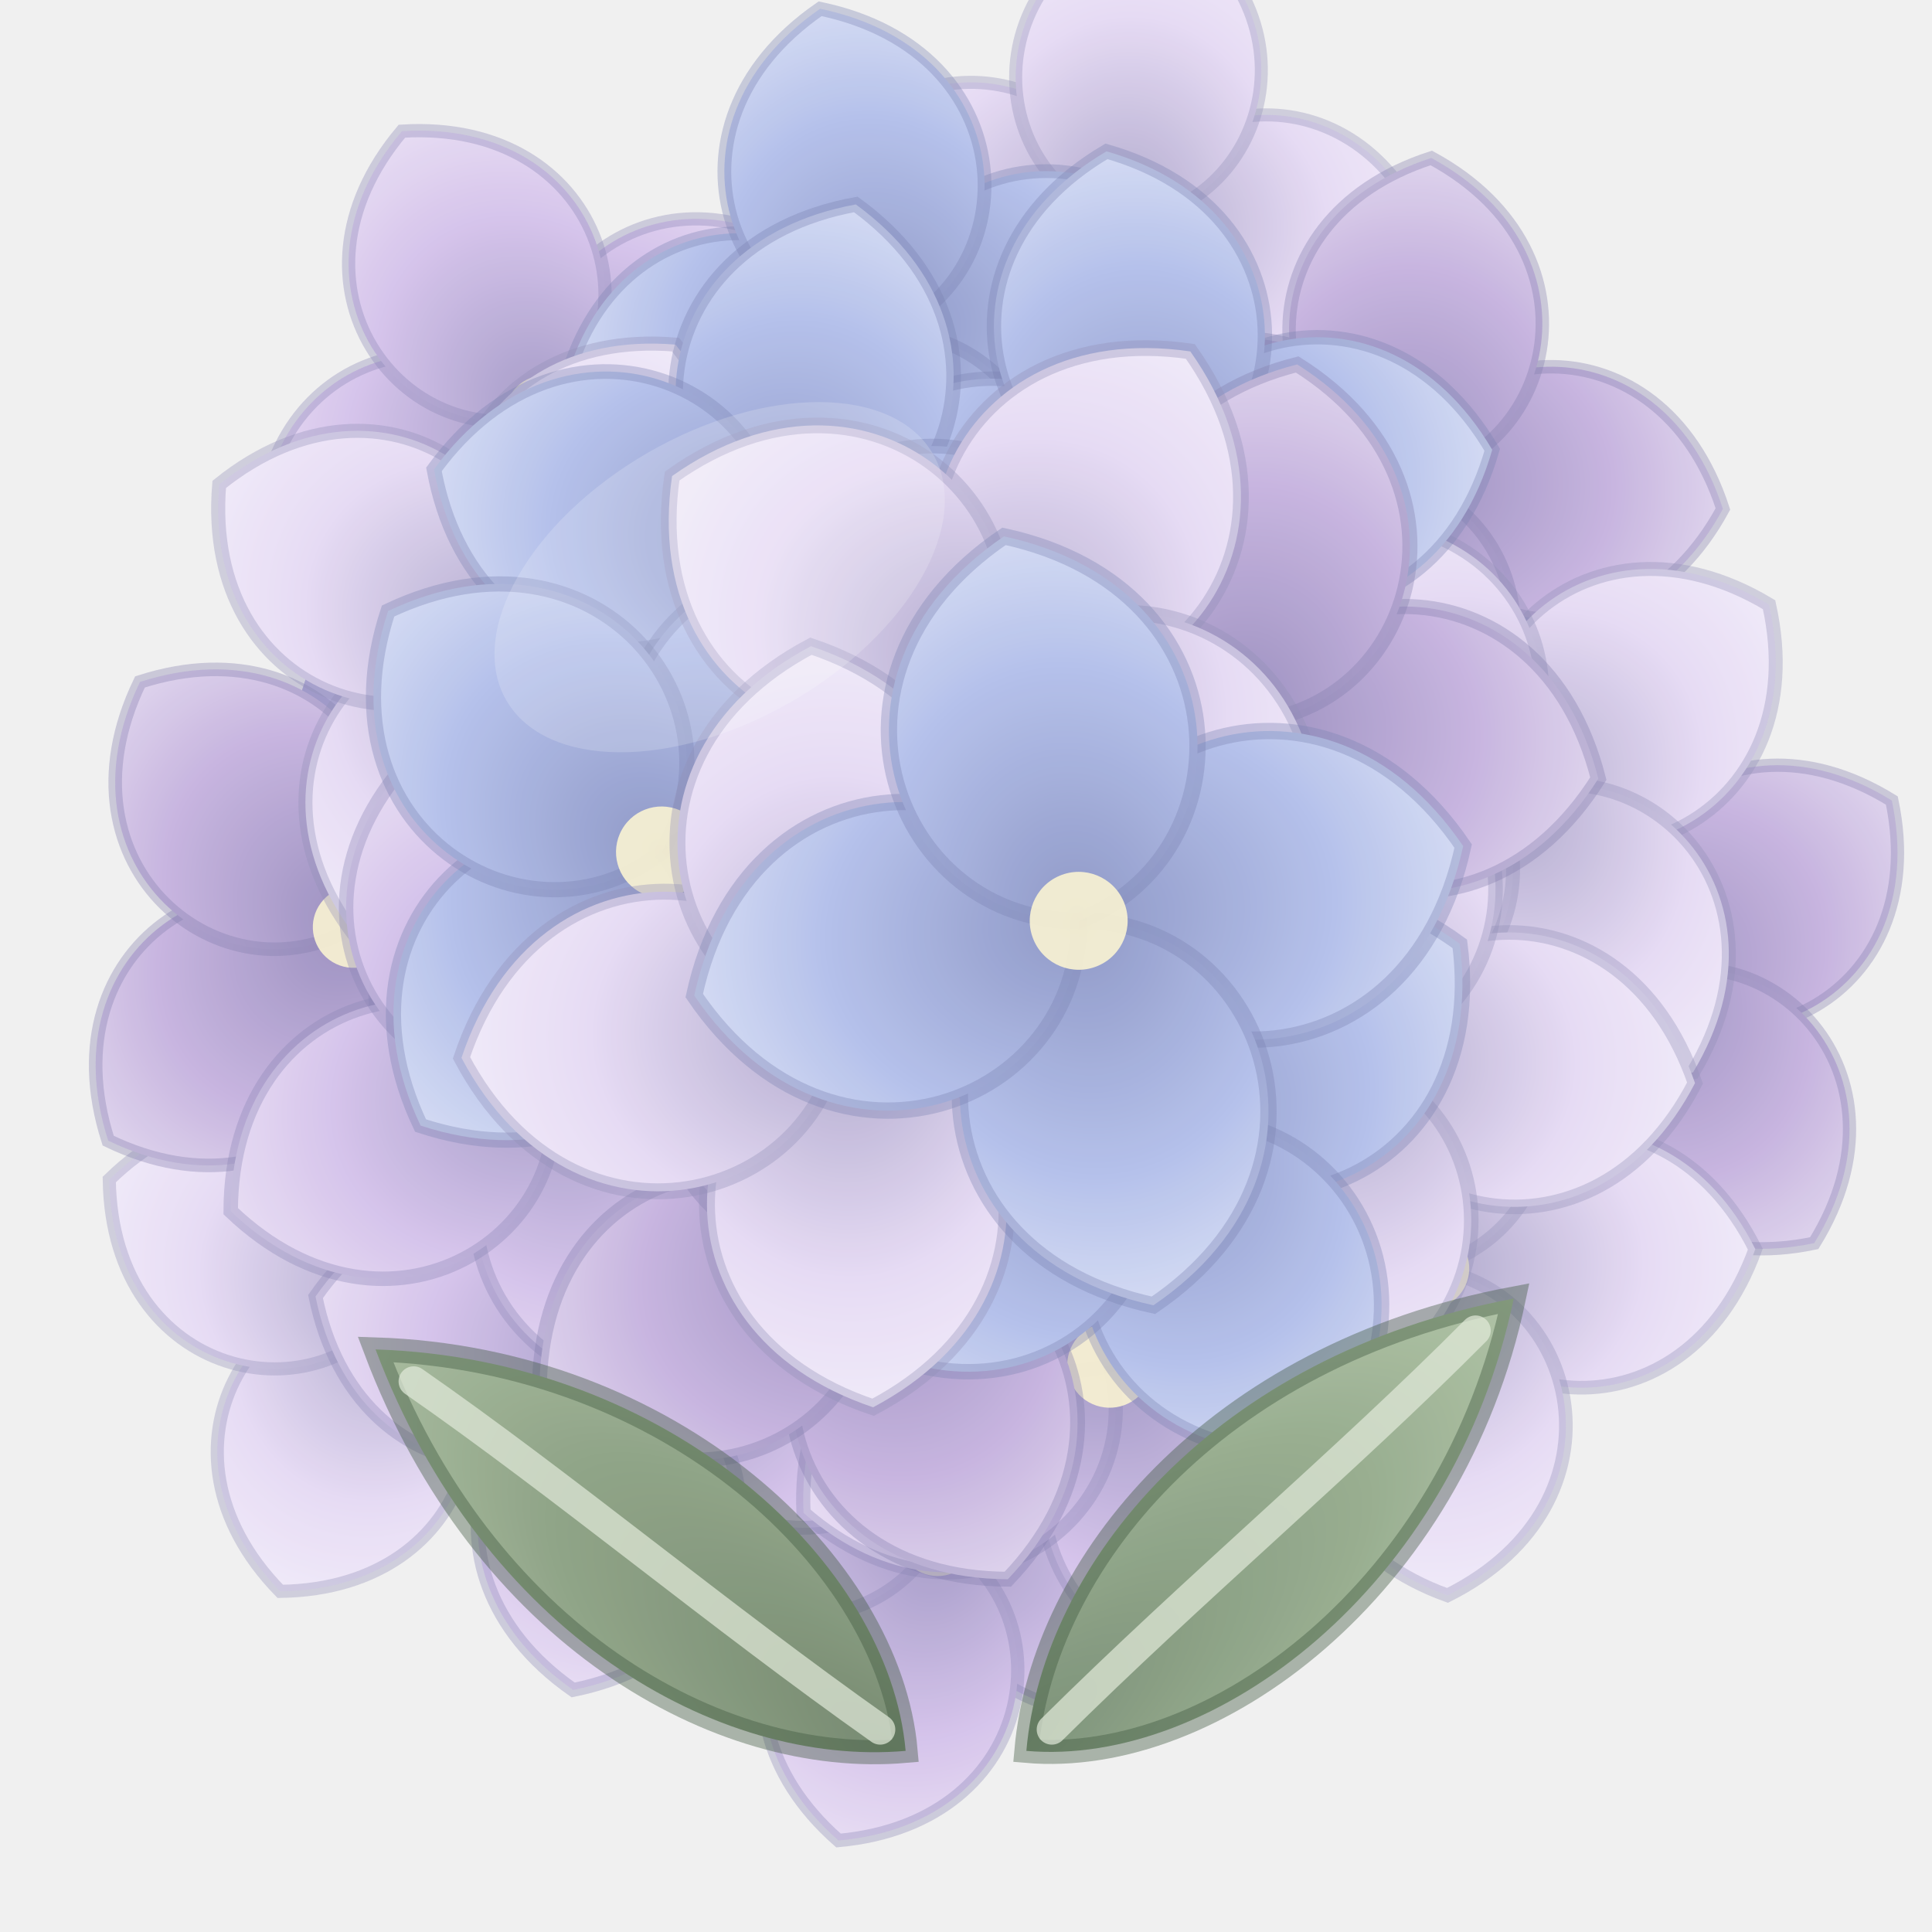
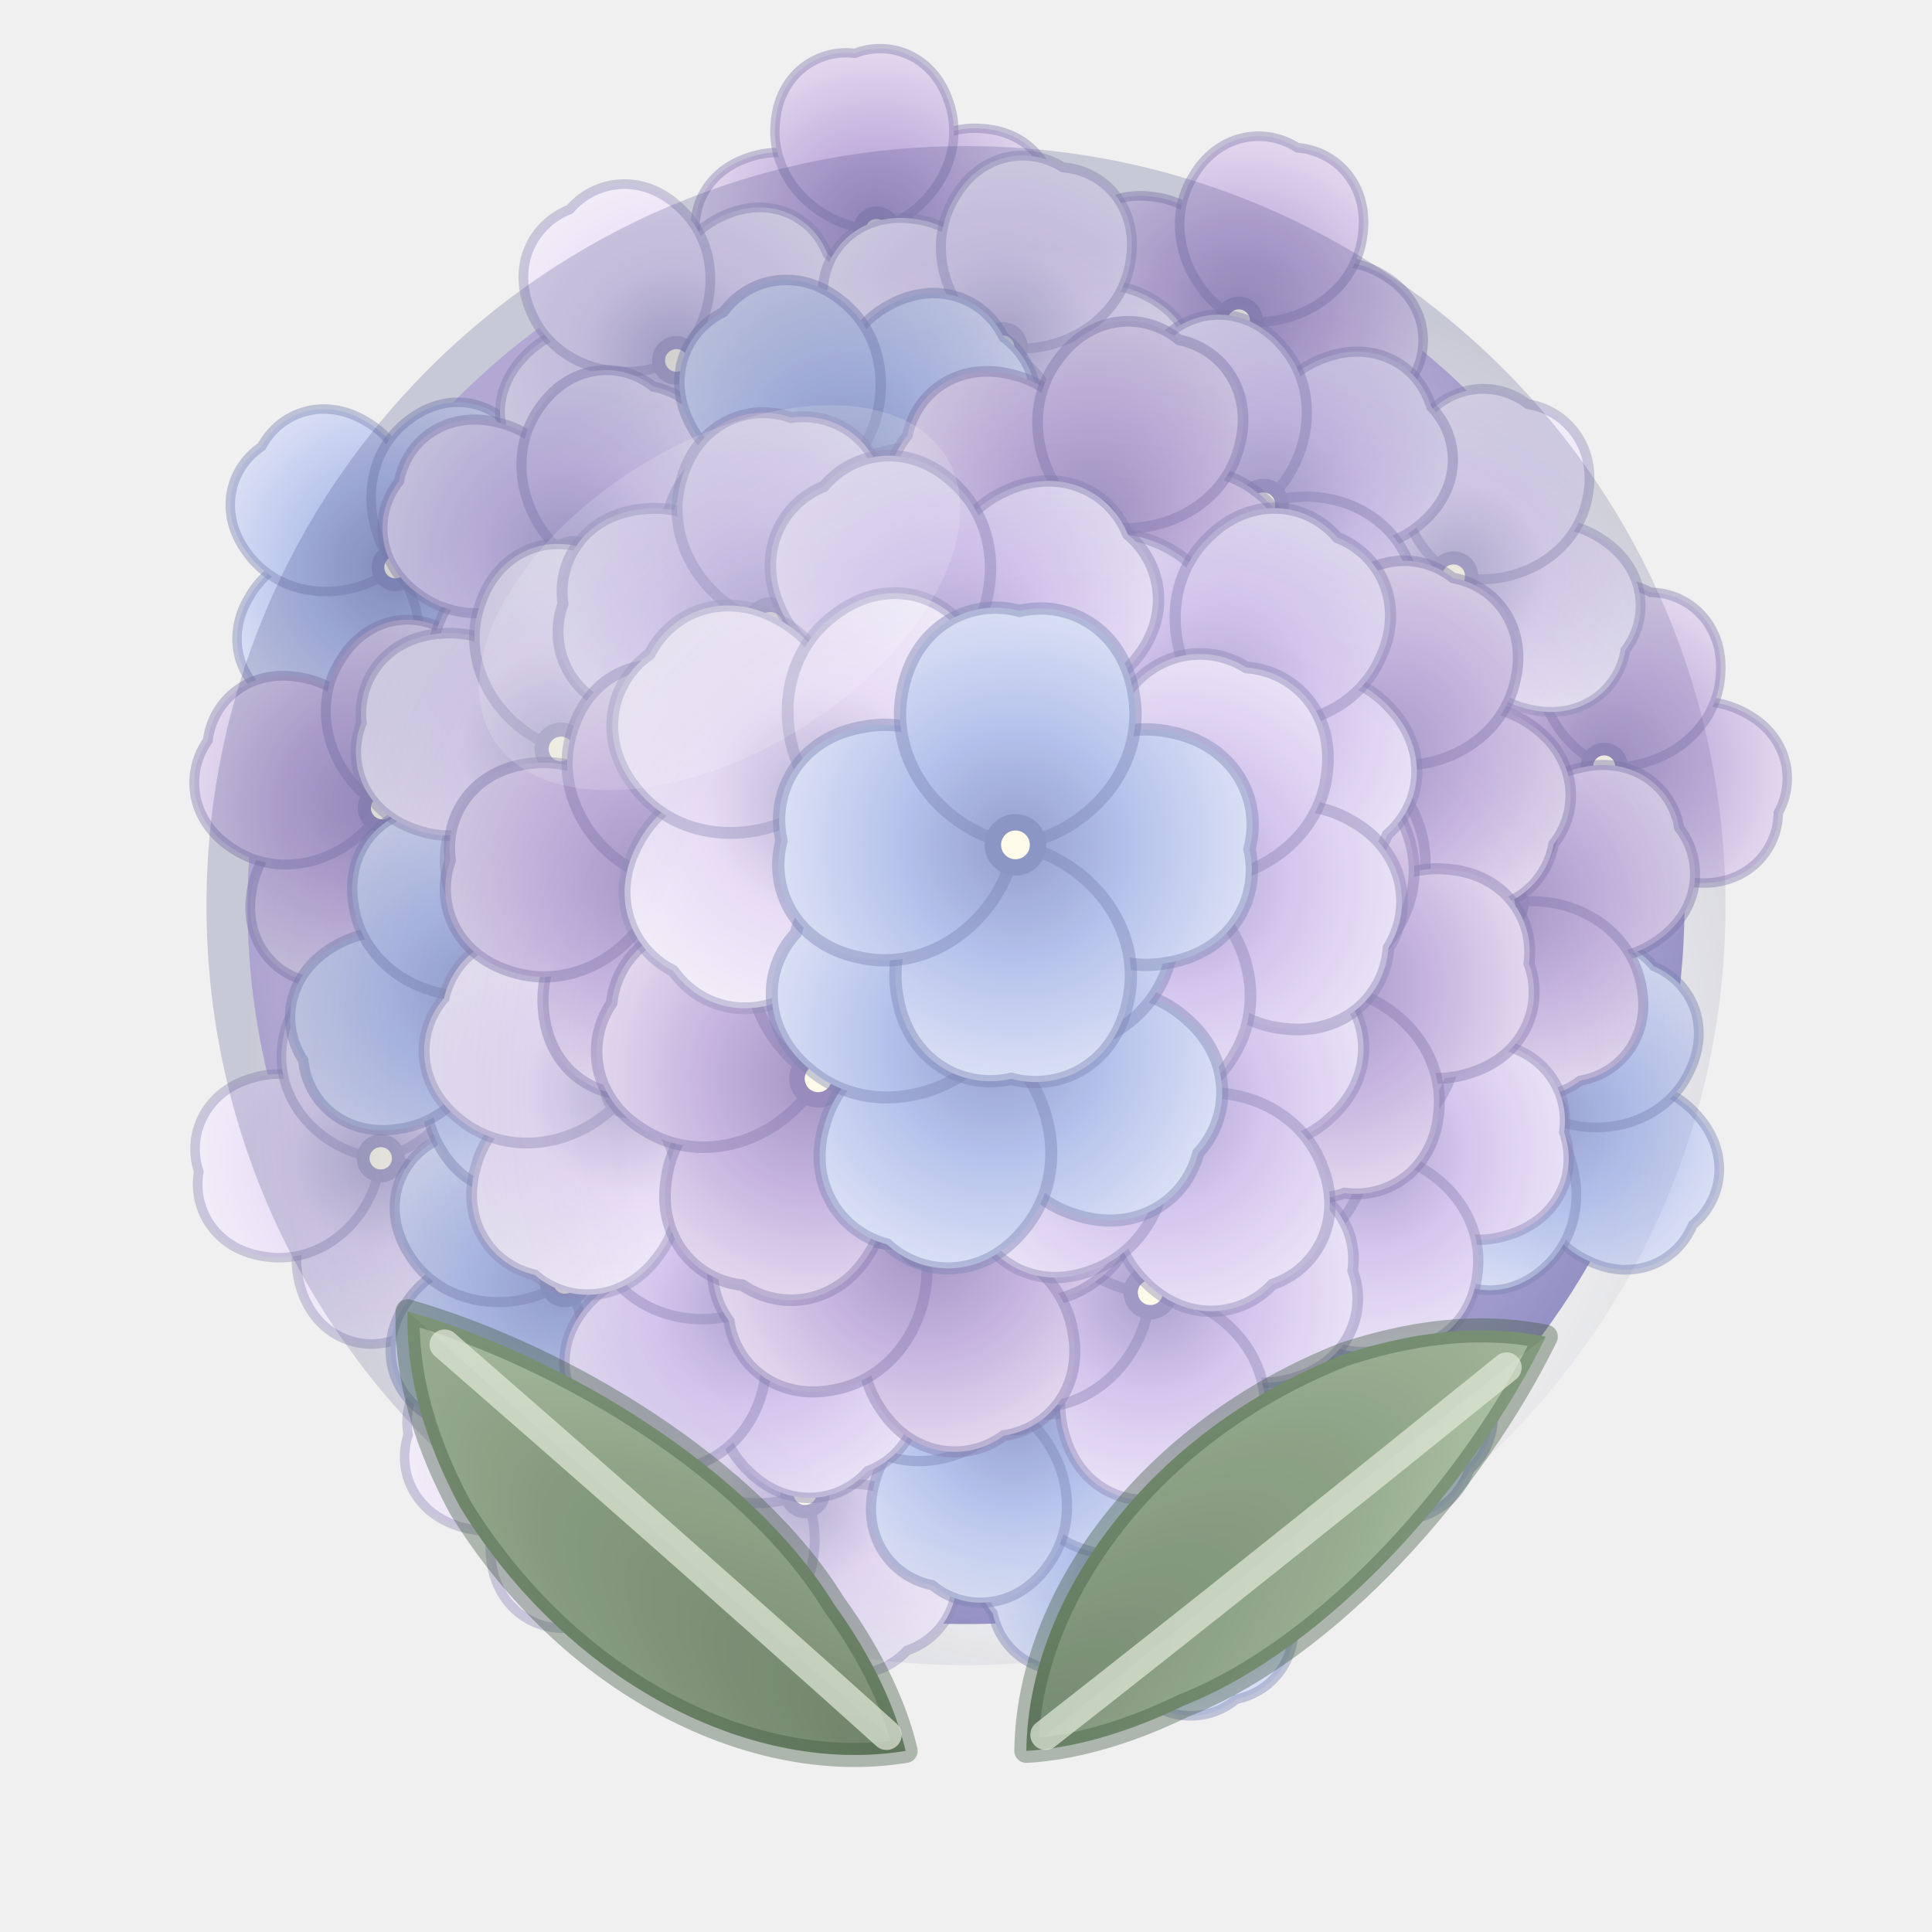
<svg xmlns="http://www.w3.org/2000/svg" viewBox="0 0 64 64" width="64" height="64">
  <defs>
-     <path id="dm-hortensia-petal" d="M0 0C-5.5-1-7-9 0-12C7-9 5.5-1 0 0Z" />
+     <path id="dm-hortensia-petal" d="M0 0C-3.6-0.6-6.4-4-5.6-7.6C-5-10.6-2.4-12 0-11.4C2.4-12 5-10.6 5.6-7.6C6.4-4 3.6-0.6 0 0Z" />
    <radialGradient id="dm-hortensia-2-0-g" cx="50%" cy="100%" r="110%">
-       <stop offset="0" stop-color="#9488bb" />
-       <stop offset="0.6" stop-color="#c4b0de" />
-       <stop offset="1" stop-color="#e4dbf0" />
+       <stop offset="0" stop-color="#9a8cbf" />
+       <stop offset="0.45" stop-color="#c2addd" />
+       <stop offset="1" stop-color="#e7def1" />
    </radialGradient>
    <g id="dm-hortensia-2-0">
-       <use href="#dm-hortensia-petal" transform="rotate(12)" fill="url(#dm-hortensia-2-0-g)" stroke="#7a72a7" stroke-opacity=".35" stroke-width=".5" />
-       <use href="#dm-hortensia-petal" transform="rotate(102)" fill="url(#dm-hortensia-2-0-g)" stroke="#7a72a7" stroke-opacity=".35" stroke-width=".5" />
-       <use href="#dm-hortensia-petal" transform="rotate(192)" fill="url(#dm-hortensia-2-0-g)" stroke="#7a72a7" stroke-opacity=".35" stroke-width=".5" />
-       <use href="#dm-hortensia-petal" transform="rotate(282)" fill="url(#dm-hortensia-2-0-g)" stroke="#7a72a7" stroke-opacity=".35" stroke-width=".5" />
-       <circle r="1.5" fill="#fbf3d0" fill-opacity=".9" />
+       <use href="#dm-hortensia-petal" transform="rotate(45)" fill="url(#dm-hortensia-2-0-g)" stroke="#7971a7" stroke-opacity=".42" stroke-width=".6" />
+       <use href="#dm-hortensia-petal" transform="rotate(135)" fill="url(#dm-hortensia-2-0-g)" stroke="#7971a7" stroke-opacity=".42" stroke-width=".6" />
+       <use href="#dm-hortensia-petal" transform="rotate(225)" fill="url(#dm-hortensia-2-0-g)" stroke="#7971a7" stroke-opacity=".42" stroke-width=".6" />
+       <use href="#dm-hortensia-petal" transform="rotate(315)" fill="url(#dm-hortensia-2-0-g)" stroke="#7971a7" stroke-opacity=".42" stroke-width=".6" />
+       <circle r="1.5" fill="#8f83b7" />
+       <circle r=".7" fill="#fffbe8" />
    </g>
    <radialGradient id="dm-hortensia-2-1-g" cx="50%" cy="100%" r="110%">
-       <stop offset="0" stop-color="#9e94c3" />
-       <stop offset="0.6" stop-color="#d4c1eb" />
-       <stop offset="1" stop-color="#ece3f6" />
+       <stop offset="0" stop-color="#a59bcb" />
+       <stop offset="0.45" stop-color="#d2c2ed" />
+       <stop offset="1" stop-color="#ede7f8" />
    </radialGradient>
    <g id="dm-hortensia-2-1">
-       <use href="#dm-hortensia-petal" transform="rotate(12)" fill="url(#dm-hortensia-2-1-g)" stroke="#827bae" stroke-opacity=".35" stroke-width=".5" />
-       <use href="#dm-hortensia-petal" transform="rotate(102)" fill="url(#dm-hortensia-2-1-g)" stroke="#827bae" stroke-opacity=".35" stroke-width=".5" />
-       <use href="#dm-hortensia-petal" transform="rotate(192)" fill="url(#dm-hortensia-2-1-g)" stroke="#827bae" stroke-opacity=".35" stroke-width=".5" />
-       <use href="#dm-hortensia-petal" transform="rotate(282)" fill="url(#dm-hortensia-2-1-g)" stroke="#827bae" stroke-opacity=".35" stroke-width=".5" />
-       <circle r="1.5" fill="#fbf3d0" fill-opacity=".9" />
+       <use href="#dm-hortensia-petal" transform="rotate(45)" fill="url(#dm-hortensia-2-1-g)" stroke="#817baf" stroke-opacity=".42" stroke-width=".6" />
+       <use href="#dm-hortensia-petal" transform="rotate(135)" fill="url(#dm-hortensia-2-1-g)" stroke="#817baf" stroke-opacity=".42" stroke-width=".6" />
+       <use href="#dm-hortensia-petal" transform="rotate(225)" fill="url(#dm-hortensia-2-1-g)" stroke="#817baf" stroke-opacity=".42" stroke-width=".6" />
+       <use href="#dm-hortensia-petal" transform="rotate(315)" fill="url(#dm-hortensia-2-1-g)" stroke="#817baf" stroke-opacity=".42" stroke-width=".6" />
+       <circle r="1.5" fill="#9990c1" />
+       <circle r=".7" fill="#fffbe8" />
    </g>
    <radialGradient id="dm-hortensia-2-2-g" cx="50%" cy="100%" r="110%">
-       <stop offset="0" stop-color="#8791c3" />
-       <stop offset="0.6" stop-color="#b0bdea" />
-       <stop offset="1" stop-color="#dbe1f6" />
+       <stop offset="0" stop-color="#8d98c9" />
+       <stop offset="0.45" stop-color="#b0beeb" />
+       <stop offset="1" stop-color="#dfe5f7" />
    </radialGradient>
    <g id="dm-hortensia-2-2">
-       <use href="#dm-hortensia-petal" transform="rotate(12)" fill="url(#dm-hortensia-2-2-g)" stroke="#7079ad" stroke-opacity=".35" stroke-width=".5" />
-       <use href="#dm-hortensia-petal" transform="rotate(102)" fill="url(#dm-hortensia-2-2-g)" stroke="#7079ad" stroke-opacity=".35" stroke-width=".5" />
-       <use href="#dm-hortensia-petal" transform="rotate(192)" fill="url(#dm-hortensia-2-2-g)" stroke="#7079ad" stroke-opacity=".35" stroke-width=".5" />
-       <use href="#dm-hortensia-petal" transform="rotate(282)" fill="url(#dm-hortensia-2-2-g)" stroke="#7079ad" stroke-opacity=".35" stroke-width=".5" />
-       <circle r="1.5" fill="#fbf3d0" fill-opacity=".9" />
+       <use href="#dm-hortensia-petal" transform="rotate(45)" fill="url(#dm-hortensia-2-2-g)" stroke="#7079ae" stroke-opacity=".42" stroke-width=".6" />
+       <use href="#dm-hortensia-petal" transform="rotate(135)" fill="url(#dm-hortensia-2-2-g)" stroke="#7079ae" stroke-opacity=".42" stroke-width=".6" />
+       <use href="#dm-hortensia-petal" transform="rotate(225)" fill="url(#dm-hortensia-2-2-g)" stroke="#7079ae" stroke-opacity=".42" stroke-width=".6" />
+       <use href="#dm-hortensia-petal" transform="rotate(315)" fill="url(#dm-hortensia-2-2-g)" stroke="#7079ae" stroke-opacity=".42" stroke-width=".6" />
+       <circle r="1.5" fill="#838ec0" />
+       <circle r=".7" fill="#fffbe8" />
    </g>
    <radialGradient id="dm-hortensia-2-3-g" cx="50%" cy="100%" r="110%">
-       <stop offset="0" stop-color="#aaa3c9" />
-       <stop offset="0.6" stop-color="#e5d9f4" />
-       <stop offset="1" stop-color="#f3eefa" />
+       <stop offset="0" stop-color="#b3acd0" />
+       <stop offset="0.45" stop-color="#e6daf5" />
+       <stop offset="1" stop-color="#f5f0fb" />
    </radialGradient>
    <g id="dm-hortensia-2-3">
-       <use href="#dm-hortensia-petal" transform="rotate(12)" fill="url(#dm-hortensia-2-3-g)" stroke="#8a87b2" stroke-opacity=".35" stroke-width=".5" />
-       <use href="#dm-hortensia-petal" transform="rotate(102)" fill="url(#dm-hortensia-2-3-g)" stroke="#8a87b2" stroke-opacity=".35" stroke-width=".5" />
-       <use href="#dm-hortensia-petal" transform="rotate(192)" fill="url(#dm-hortensia-2-3-g)" stroke="#8a87b2" stroke-opacity=".35" stroke-width=".5" />
-       <use href="#dm-hortensia-petal" transform="rotate(282)" fill="url(#dm-hortensia-2-3-g)" stroke="#8a87b2" stroke-opacity=".35" stroke-width=".5" />
-       <circle r="1.5" fill="#fbf3d0" fill-opacity=".9" />
+       <use href="#dm-hortensia-petal" transform="rotate(45)" fill="url(#dm-hortensia-2-3-g)" stroke="#8b87b3" stroke-opacity=".42" stroke-width=".6" />
+       <use href="#dm-hortensia-petal" transform="rotate(135)" fill="url(#dm-hortensia-2-3-g)" stroke="#8b87b3" stroke-opacity=".42" stroke-width=".6" />
+       <use href="#dm-hortensia-petal" transform="rotate(225)" fill="url(#dm-hortensia-2-3-g)" stroke="#8b87b3" stroke-opacity=".42" stroke-width=".6" />
+       <use href="#dm-hortensia-petal" transform="rotate(315)" fill="url(#dm-hortensia-2-3-g)" stroke="#8b87b3" stroke-opacity=".42" stroke-width=".6" />
+       <circle r="1.5" fill="#a6a0c6" />
+       <circle r=".7" fill="#fffbe8" />
    </g>
-     <radialGradient id="dm-hortensia-dome-2" cx="45%" cy="40%" r="62%">
-       <stop offset="0" stop-color="#cdbee8" />
-       <stop offset="1" stop-color="#9997cd" />
+     <radialGradient id="dm-hortensia-dome-2" cx="38%" cy="32%" r="72%">
+       <stop offset="0" stop-color="#d8ccee" />
+       <stop offset="0.6" stop-color="#cbbbe8" />
+       <stop offset="1" stop-color="#8b88c0" />
    </radialGradient>
-     <path id="dm-leaf-lance" d="M0 0C-8-8-11-24-2-40C9-26 8-8 0 0Z" />
+     <radialGradient id="dm-hortensia-shade" cx="58%" cy="62%" r="55%">
+       <stop offset="0.55" stop-color="#2f3470" stop-opacity="0" />
+       <stop offset="1" stop-color="#2f3470" stop-opacity="0.22" />
+     </radialGradient>
+     <path id="dm-leaf-lance" d="M0 0C-7-6-10-18-6-30C-4-35-1.5-38 1-40C5-31 7-18 4-9C3-5 1.5-2 0 0Z" />
    <radialGradient id="dm-leaf-0" cx="50%" cy="100%" r="110%">
      <stop offset="0" stop-color="#6d8267" />
      <stop offset="0.6" stop-color="#889e7f" />
      <stop offset="1" stop-color="#a8bd9e" />
    </radialGradient>
    <radialGradient id="dm-leaf-1" cx="50%" cy="100%" r="110%">
      <stop offset="0" stop-color="#748b70" />
      <stop offset="0.6" stop-color="#91a888" />
      <stop offset="1" stop-color="#b2c6a7" />
    </radialGradient>
  </defs>
  <g opacity=".92">
    <g transform="translate(32 30) rotate(0) scale(0.68)">
-       <circle r="34" fill="url(#dm-hortensia-dome-2)" />
-       <use href="#dm-hortensia-2-3" transform="translate(7.61 -33.33) rotate(84.29) scale(1.27)" />
-       <use href="#dm-hortensia-2-3" transform="translate(-27.54 19.21) rotate(10.45) scale(1.28)" />
-       <use href="#dm-hortensia-2-0" transform="translate(32.43 3.77) rotate(42.95) scale(1.29)" />
-       <use href="#dm-hortensia-2-1" transform="translate(-20.52 -23.9) rotate(51.28) scale(1.29)" />
-       <use href="#dm-hortensia-2-1" transform="translate(-1.38 30.71) rotate(6.04) scale(1.3)" />
-       <use href="#dm-hortensia-2-0" transform="translate(21.22 -20.77) rotate(83.28) scale(1.31)" />
-       <use href="#dm-hortensia-2-0" transform="translate(-29.84 1.05) rotate(36.96) scale(1.32)" />
-       <use href="#dm-hortensia-2-3" transform="translate(22.52 17.67) rotate(74.64) scale(1.33)" />
-       <use href="#dm-hortensia-2-2" transform="translate(-3.92 -27.93) rotate(66.57) scale(1.34)" />
-       <use href="#dm-hortensia-2-1" transform="translate(-15.83 22.35) rotate(89.78) scale(1.35)" />
-       <use href="#dm-hortensia-2-3" transform="translate(25.88 -5.12) rotate(42.23) scale(1.36)" />
-       <use href="#dm-hortensia-2-3" transform="translate(-21.86 -12.81) rotate(15.97) scale(1.37)" />
-       <use href="#dm-hortensia-2-1" transform="translate(7 22.39) rotate(52.25) scale(1.38)" />
-       <use href="#dm-hortensia-2-2" transform="translate(8.97 -20.08) rotate(70.73) scale(1.4)" />
-       <use href="#dm-hortensia-2-1" transform="translate(-20.26 8.24) rotate(54.87) scale(1.41)" />
-       <use href="#dm-hortensia-2-3" transform="translate(18.52 7.4) rotate(82.19) scale(1.42)" />
-       <use href="#dm-hortensia-2-2" transform="translate(-9.19 -17.43) rotate(0.87) scale(1.43)" />
-       <use href="#dm-hortensia-2-0" transform="translate(-4.77 16.8) rotate(54.97) scale(1.45)" />
-       <use href="#dm-hortensia-2-0" transform="translate(13.38 -8.94) rotate(86.98) scale(1.47)" />
-       <use href="#dm-hortensia-2-2" transform="translate(-14.83 -2.61) rotate(29.39) scale(1.48)" />
-       <use href="#dm-hortensia-2-2" transform="translate(8.56 11.02) rotate(47.42) scale(1.5)" />
-       <use href="#dm-hortensia-2-3" transform="translate(1.34 -11.34) rotate(19.48) scale(1.53)" />
-       <use href="#dm-hortensia-2-3" transform="translate(-6.04 5.9) rotate(73.33) scale(1.55)" />
-       <use href="#dm-hortensia-2-2" transform="translate(5.49 0.74) rotate(67) scale(1.59)" />
-       <ellipse cx="-12" cy="-16" rx="12" ry="7" transform="rotate(-30 -12 -16)" fill="#fff" fill-opacity=".18" />
+       <circle r="35" fill="url(#dm-hortensia-dome-2)" />
+       <use href="#dm-hortensia-2-0" transform="translate(-4.36 -32.92) rotate(37.98) scale(0.76)" />
+       <use href="#dm-hortensia-2-3" transform="translate(-18.42 26.39) rotate(49.03) scale(0.77)" />
+       <use href="#dm-hortensia-2-0" transform="translate(31.09 -6.78) rotate(59.89) scale(0.77)" />
+       <use href="#dm-hortensia-2-2" transform="translate(-27.8 -16.48) rotate(87.12) scale(0.77)" />
+       <use href="#dm-hortensia-2-2" transform="translate(9.33 30.64) rotate(19.42) scale(0.78)" />
+       <use href="#dm-hortensia-2-0" transform="translate(13.29 -28.5) rotate(63.72) scale(0.78)" />
+       <use href="#dm-hortensia-2-3" transform="translate(-28.51 12.31) rotate(40.77) scale(0.78)" />
+       <use href="#dm-hortensia-2-2" transform="translate(28.16 10.2) rotate(81.44) scale(0.79)" />
+       <use href="#dm-hortensia-2-3" transform="translate(-14.11 -26.56) rotate(9.77) scale(0.79)" />
+       <use href="#dm-hortensia-2-3" transform="translate(-7.84 28.64) rotate(12) scale(0.8)" />
+       <use href="#dm-hortensia-2-3" transform="translate(23.75 -16.06) rotate(68.36) scale(0.8)" />
+       <use href="#dm-hortensia-2-0" transform="translate(-28.43 -4.76) rotate(66.12) scale(0.8)" />
+       <use href="#dm-hortensia-2-2" transform="translate(16.78 22.44) rotate(78.07) scale(0.81)" />
+       <use href="#dm-hortensia-2-3" transform="translate(1.79 -27.21) rotate(63.5) scale(0.81)" />
+       <use href="#dm-hortensia-2-2" transform="translate(-19.54 18.33) rotate(1.63) scale(0.82)" />
+       <use href="#dm-hortensia-2-0" transform="translate(26.18 -0.04) rotate(21.38) scale(0.82)" />
+       <use href="#dm-hortensia-2-1" transform="translate(-19.12 -16.78) rotate(69.62) scale(0.82)" />
+       <use href="#dm-hortensia-2-2" transform="translate(2.42 24.56) rotate(70.42) scale(0.83)" />
+       <use href="#dm-hortensia-2-1" transform="translate(14.48 -19.55) rotate(14.87) scale(0.83)" />
+       <use href="#dm-hortensia-2-2" transform="translate(-23.27 4.31) rotate(25.33) scale(0.84)" />
+       <use href="#dm-hortensia-2-1" transform="translate(19.61 11.99) rotate(39.34) scale(0.84)" />
+       <use href="#dm-hortensia-2-2" transform="translate(-5.6 -21.48) rotate(5.09) scale(0.85)" />
+       <use href="#dm-hortensia-2-1" transform="translate(-10.29 19.58) rotate(10.42) scale(0.85)" />
+       <use href="#dm-hortensia-2-0" transform="translate(19.69 -7.03) rotate(69.3) scale(0.86)" />
+       <use href="#dm-hortensia-2-3" transform="translate(-19.73 -7.63) rotate(52.51) scale(0.86)" />
+       <use href="#dm-hortensia-2-1" transform="translate(8.98 18.85) rotate(38.84) scale(0.87)" />
+       <use href="#dm-hortensia-2-0" transform="translate(6.09 -18.62) rotate(70.63) scale(0.87)" />
+       <use href="#dm-hortensia-2-3" transform="translate(-16.48 9.04) rotate(71.87) scale(0.88)" />
+       <use href="#dm-hortensia-2-0" transform="translate(17.34 3.92) rotate(38.78) scale(0.89)" />
+       <use href="#dm-hortensia-2-1" transform="translate(-9.54 -13.68) rotate(50.78) scale(0.89)" />
+       <use href="#dm-hortensia-2-0" transform="translate(-2.06 16.33) rotate(22.64) scale(0.9)" />
+       <use href="#dm-hortensia-2-1" transform="translate(12.08 -9.48) rotate(80.43) scale(0.91)" />
+       <use href="#dm-hortensia-2-0" transform="translate(-14.8 -1.16) rotate(50.84) scale(0.91)" />
+       <use href="#dm-hortensia-2-1" transform="translate(9.25 9.64) rotate(12.18) scale(0.92)" />
+       <use href="#dm-hortensia-2-1" transform="translate(-0.69 -11.85) rotate(8.97) scale(0.93)" />
+       <use href="#dm-hortensia-2-0" transform="translate(-7.2 8.43) rotate(65.11) scale(0.94)" />
+       <use href="#dm-hortensia-2-1" transform="translate(10.29 -1.31) rotate(63.14) scale(0.95)" />
+       <use href="#dm-hortensia-2-3" transform="translate(-7.12 -5.11) rotate(85.77) scale(0.96)" />
+       <use href="#dm-hortensia-2-2" transform="translate(1.51 6.7) rotate(73.66) scale(0.98)" />
+       <use href="#dm-hortensia-2-2" transform="translate(2.41 -2.96) rotate(46.01) scale(1)" />
+       <circle r="37" fill="url(#dm-hortensia-shade)" />
+       <ellipse cx="-12" cy="-15" rx="13" ry="7.5" transform="rotate(-32 -12 -15)" fill="#fff" fill-opacity=".16" />
    </g>
    <g transform="translate(30 58) rotate(-50) scale(0.55)">
-       <use href="#dm-leaf-lance" fill="url(#dm-leaf-0)" stroke="#2f4a2e" stroke-opacity=".4" stroke-width="1.45" />
-       <path d="M0-2C-1-14-1-26-2-37" fill="none" stroke="#e1ead9" stroke-opacity=".7" stroke-width="1.82" stroke-linecap="round" />
+       <use href="#dm-leaf-lance" fill="url(#dm-leaf-0)" stroke="#2f4a2e" stroke-opacity=".38" stroke-width="1.45" stroke-linejoin="round" />
+       <path d="M0 0C-7-6-10-18-6-30C-4-35-1.5-38 1-40C0.5-27 0.3-13 0 0Z" fill="#2f4a2e" fill-opacity=".12" />
+       <path d="M0-1.5C0.4-13 0.7-26 0.9-37" fill="none" stroke="#e1ead9" stroke-opacity=".7" stroke-width="1.82" stroke-linecap="round" />
    </g>
    <g transform="translate(34 58) rotate(50) scale(0.55)">
-       <use href="#dm-leaf-lance" fill="url(#dm-leaf-1)" stroke="#2f4a2e" stroke-opacity=".4" stroke-width="1.45" />
-       <path d="M0-2C-1-14-1-26-2-37" fill="none" stroke="#e1ead9" stroke-opacity=".7" stroke-width="1.82" stroke-linecap="round" />
+       <use href="#dm-leaf-lance" fill="url(#dm-leaf-1)" stroke="#2f4a2e" stroke-opacity=".38" stroke-width="1.45" stroke-linejoin="round" />
+       <path d="M0 0C-7-6-10-18-6-30C-4-35-1.5-38 1-40C0.5-27 0.3-13 0 0Z" fill="#2f4a2e" fill-opacity=".12" />
+       <path d="M0-1.5C0.4-13 0.7-26 0.9-37" fill="none" stroke="#e1ead9" stroke-opacity=".7" stroke-width="1.82" stroke-linecap="round" />
    </g>
  </g>
</svg>
